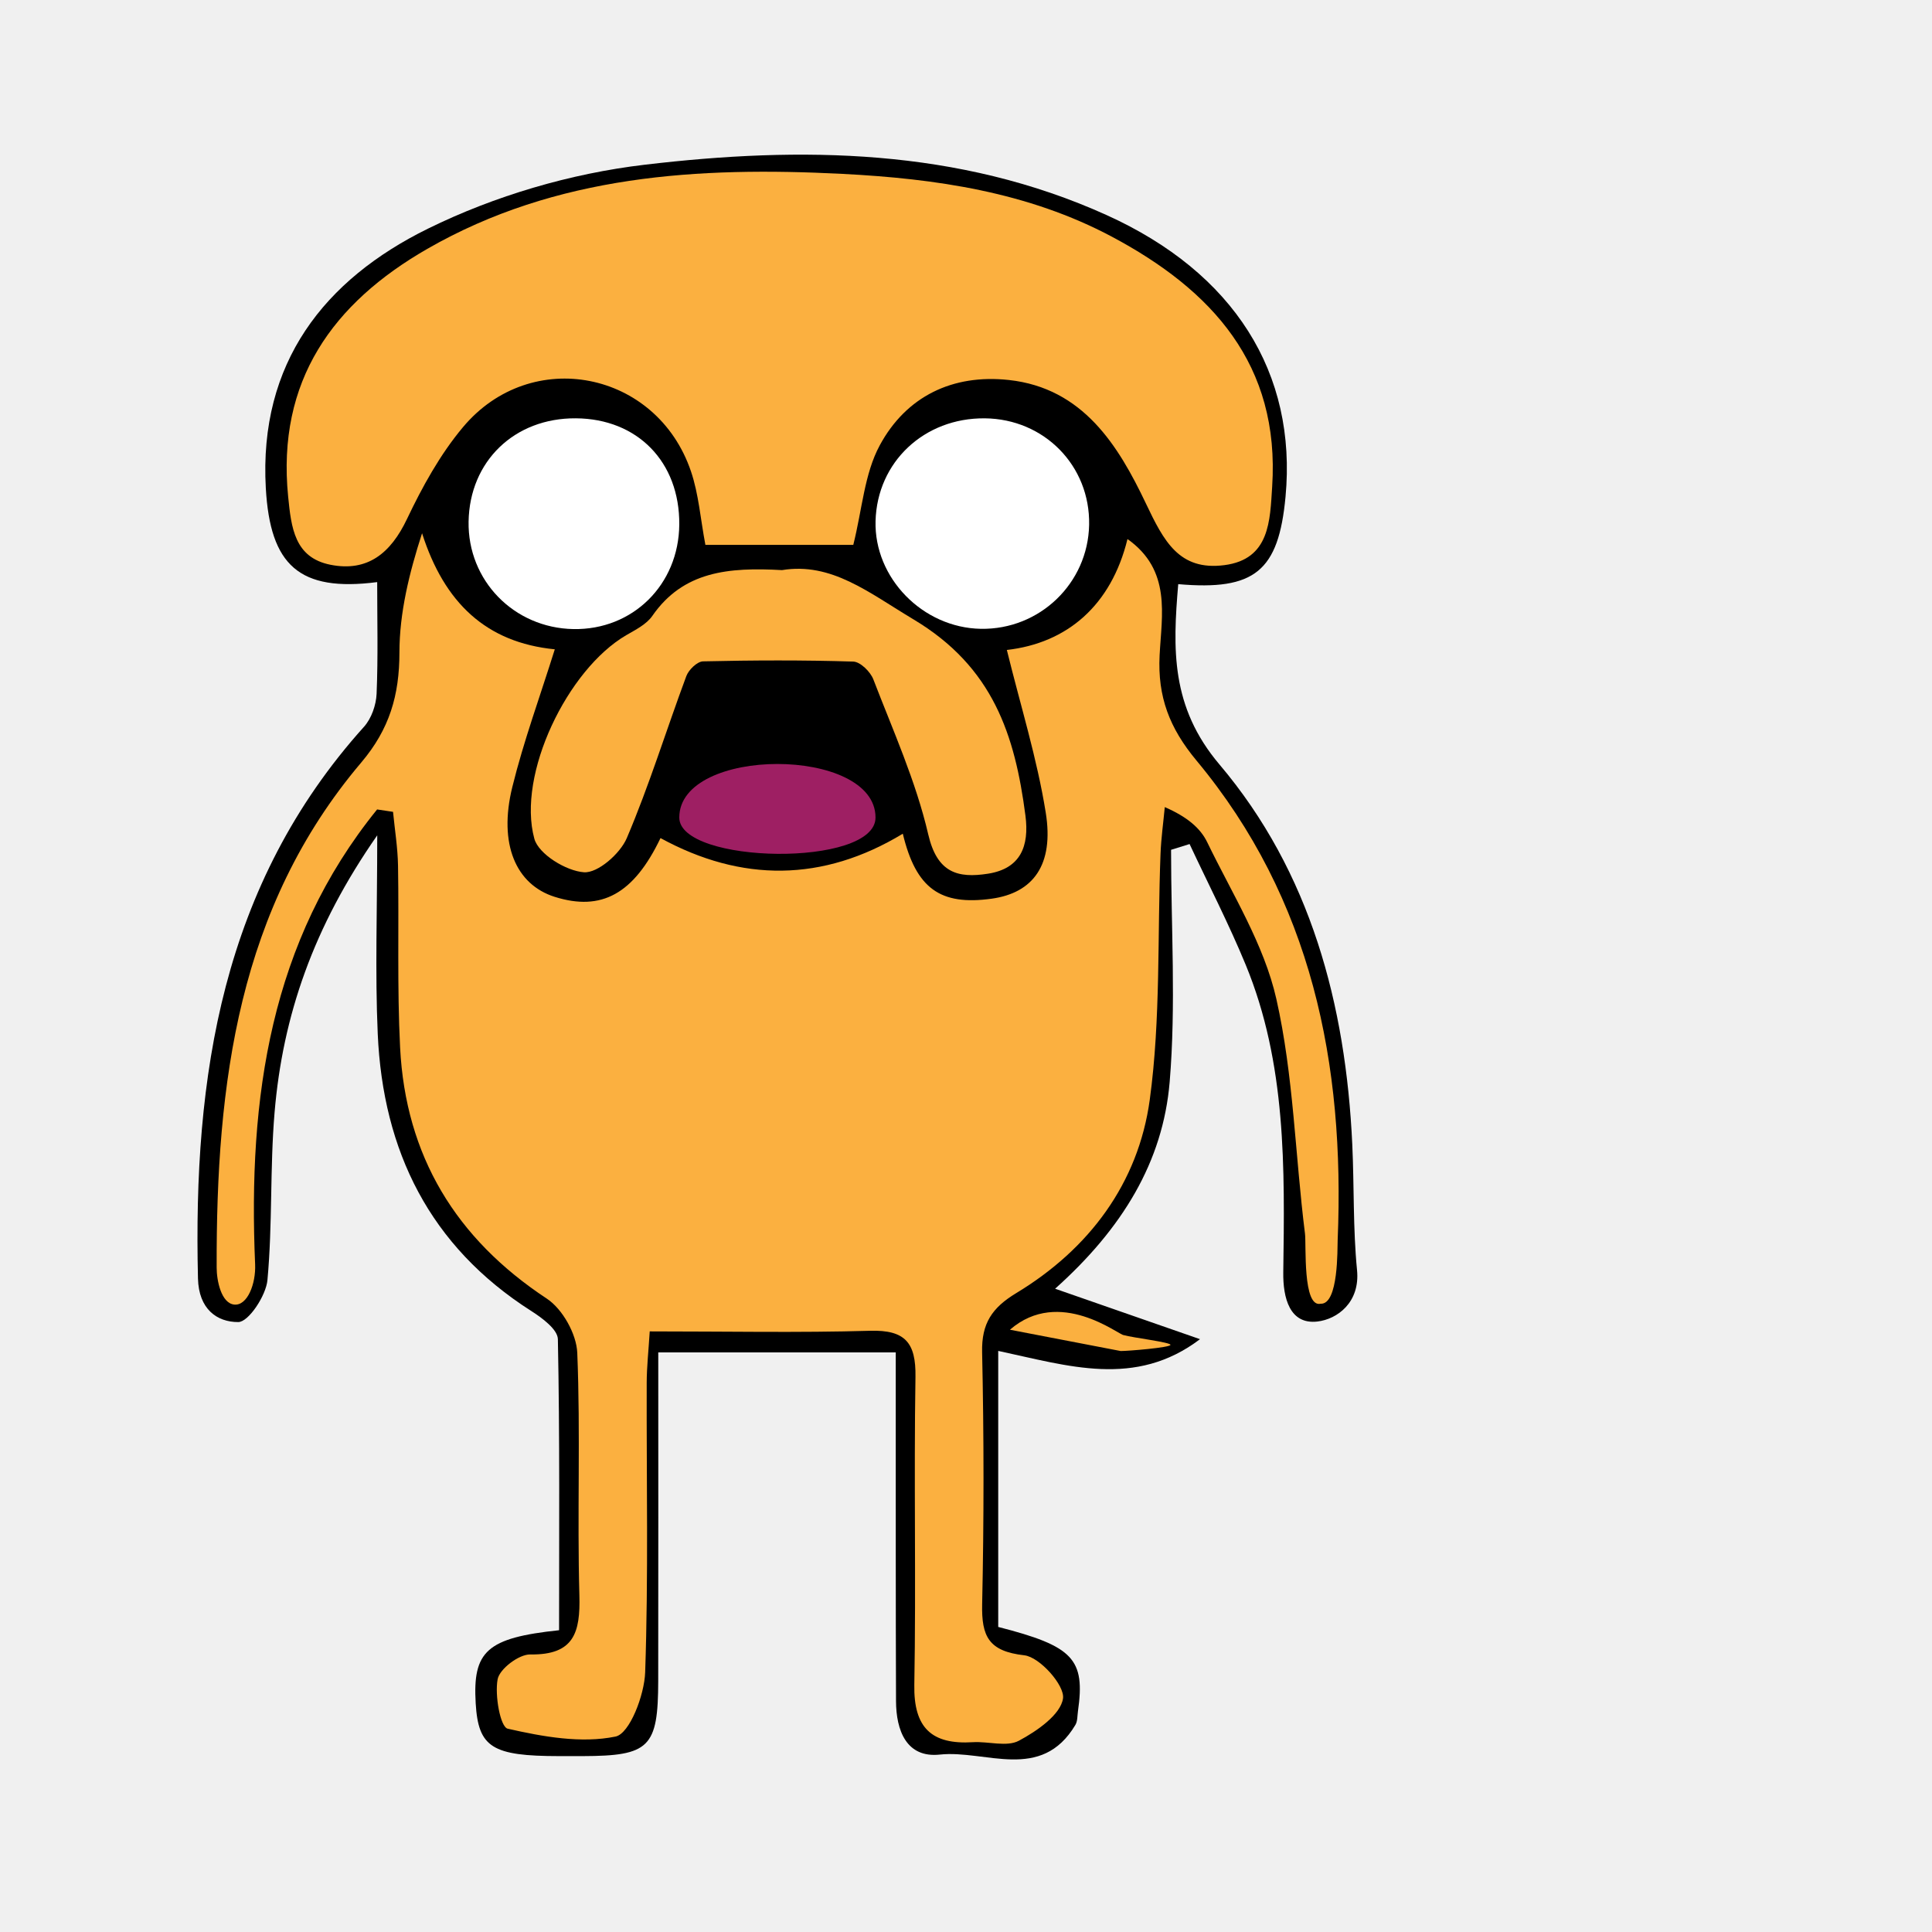
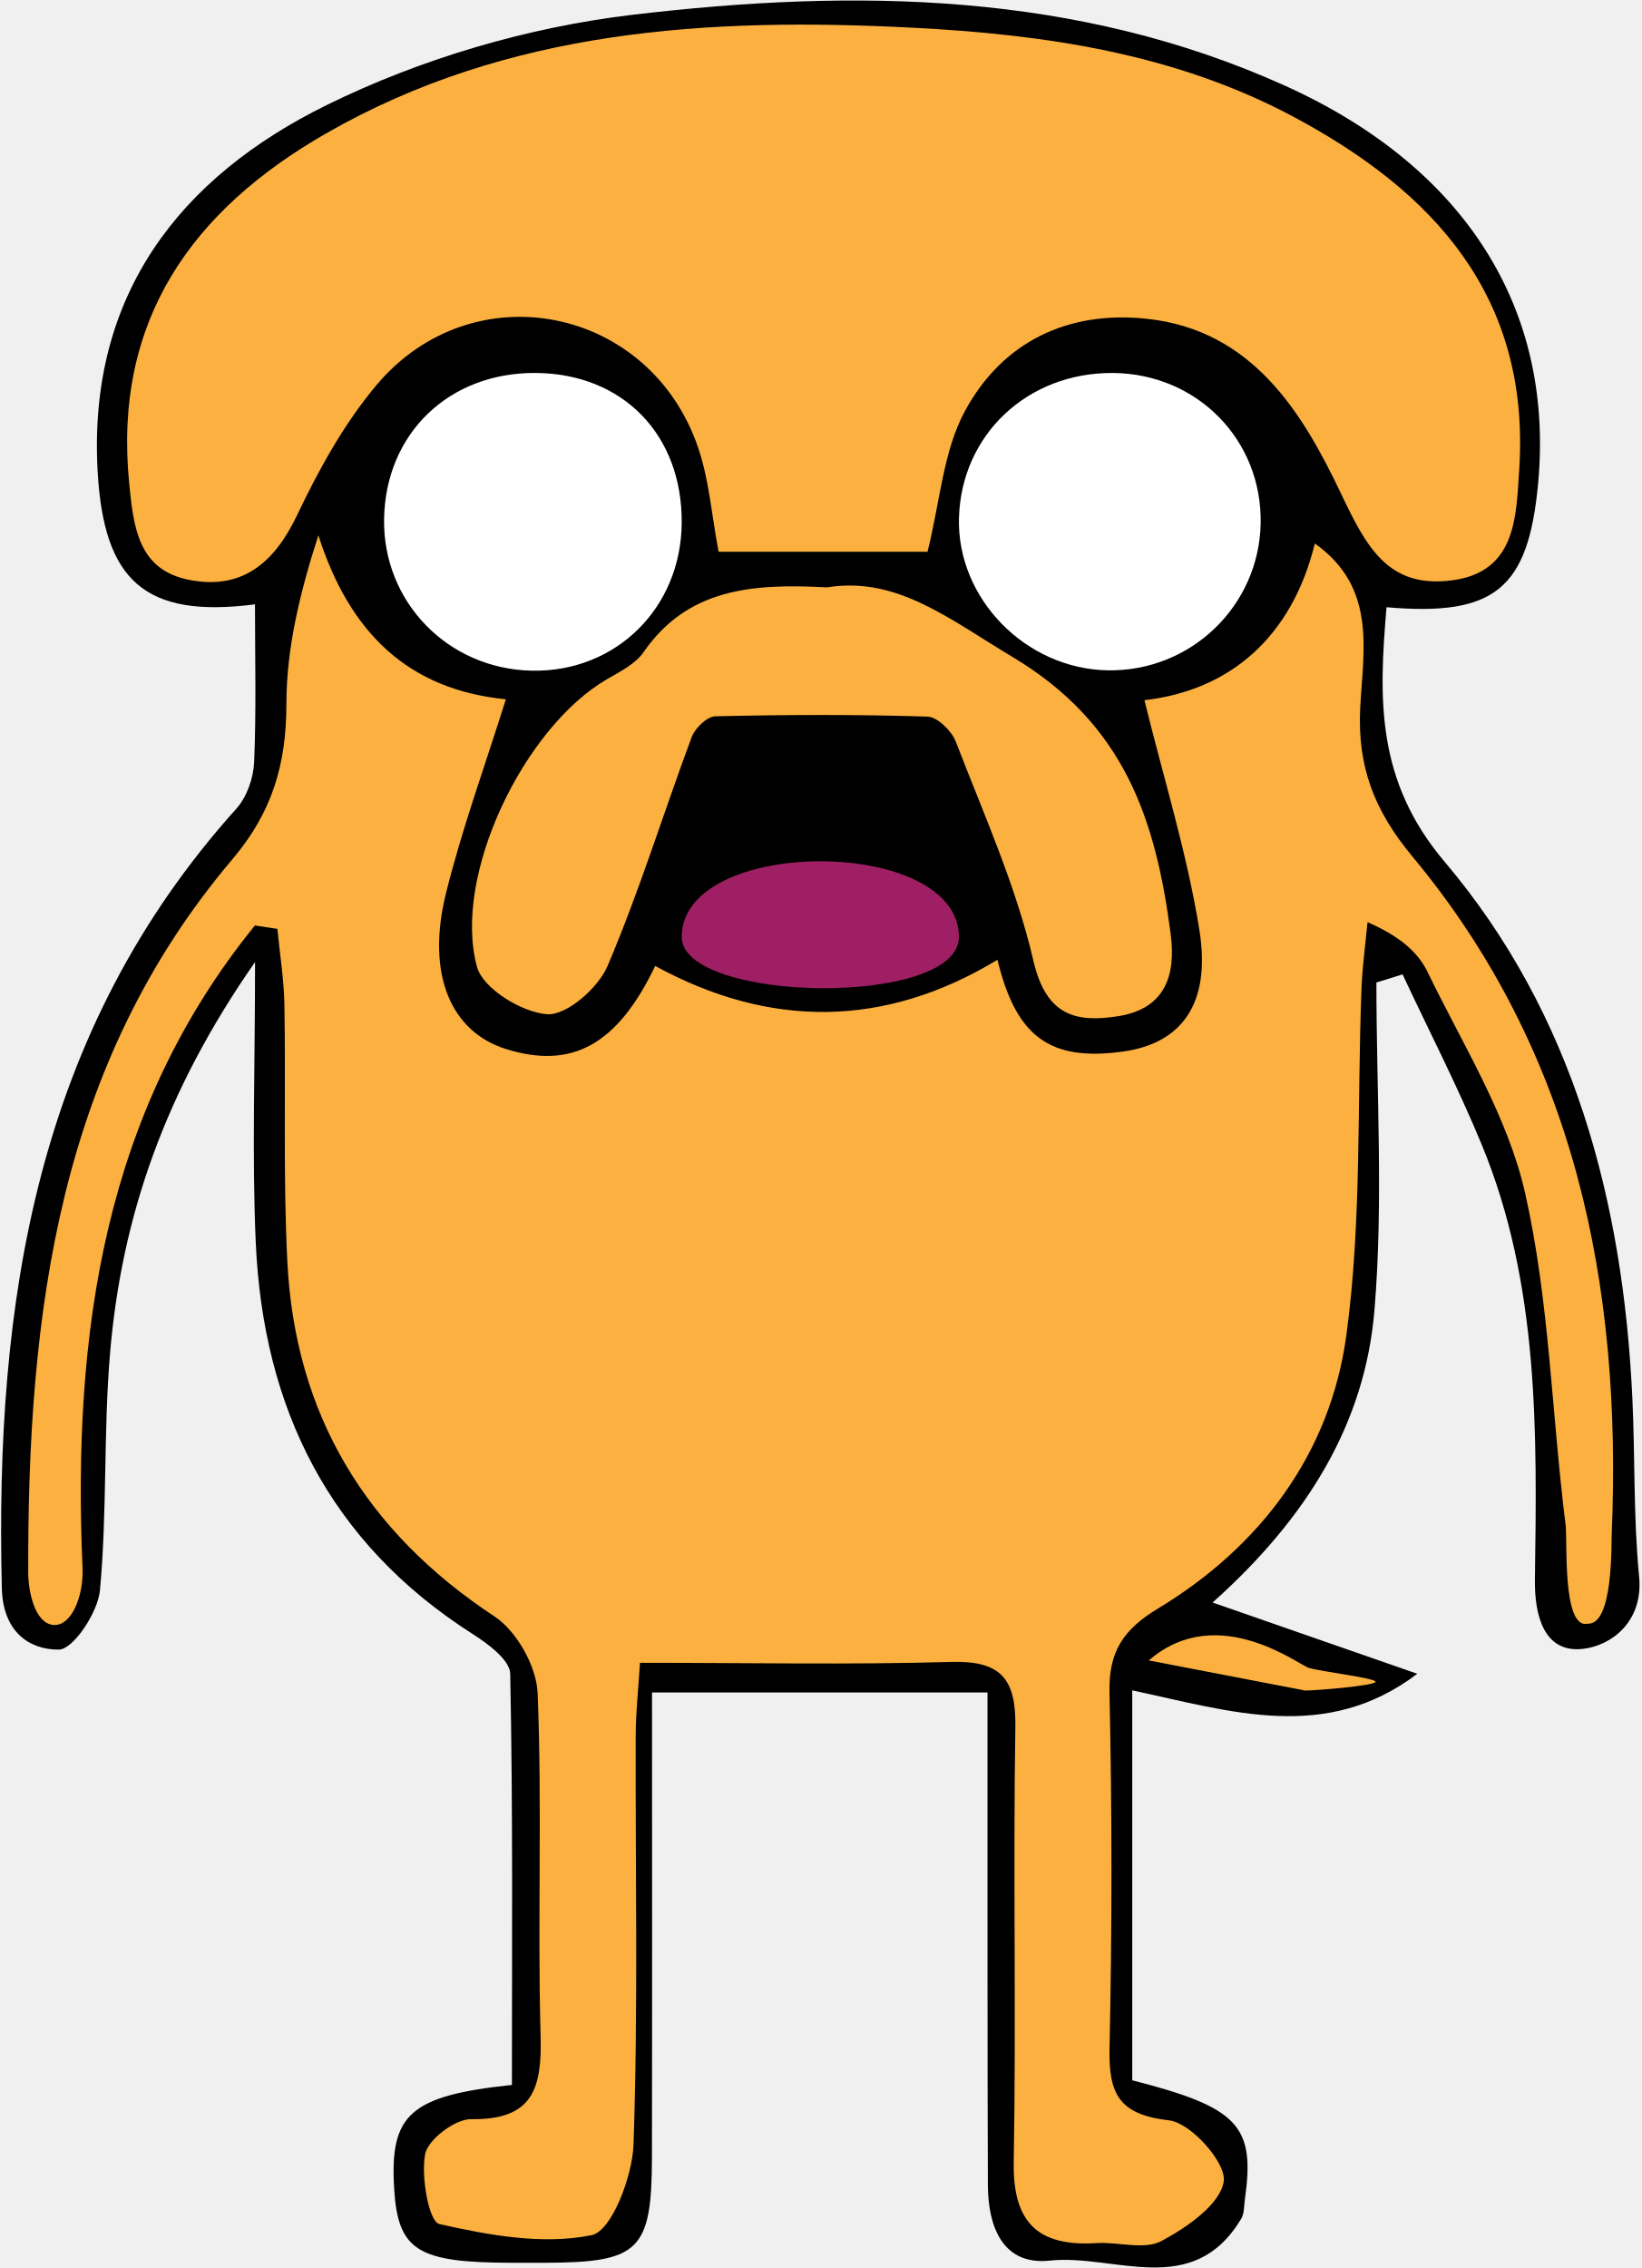
- <svg xmlns="http://www.w3.org/2000/svg" version="1.1" id="Layer_1" x="0px" y="0px" width="864px" height="864px" viewBox="0 0 864 864" enable-background="new 0 0 864 864" xml:space="preserve">
-   <path fill-rule="evenodd" clip-rule="evenodd" d="M523.704,380.041c0,34.61,2.251,69.408-0.62,103.773  c-2.994,35.775-21.184,65.631-51.234,92.508c22.733,7.92,43.102,15.01,64.799,22.562c-28.924,21.918-58.958,11.926-90.24,5.244  c0,42.277,0,82.803,0,123.449c33.55,8.588,38.999,14.299,35.654,37.709c-0.294,2.064-0.146,4.438-1.15,6.109  c-15.335,25.662-40.132,11.068-60.639,13.264c-14.911,1.59-19.527-10.801-19.568-23.934c-0.164-43.133-0.098-86.275-0.123-129.418  c0-8.246,0-16.502,0-26.51c-35.915,0-70.142,0-106.203,0c0,49.758,0.064,98.348-0.025,146.932  c-0.049,29.789-3.915,33.525-33.803,33.615c-3.482,0.008-6.957,0-10.44,0c-30.075-0.018-36.2-3.883-37.376-23.582  c-1.395-23.33,4.952-29.301,37.286-32.719c0-43.158,0.343-86.676-0.538-130.176c-0.09-4.324-7.031-9.488-11.877-12.57  c-45.426-28.941-66.357-71.562-68.682-123.971c-1.224-27.48-0.221-55.067-0.221-88.764c-28.598,40.973-42.277,80.788-45.915,123.946  c-2.104,24.895-0.881,50.084-3.189,74.955c-0.645,6.973-8.45,18.744-13.019,18.768c-9.593,0.059-17.717-5.863-18.043-19.453  c-2.187-90.494,10.693-176.11,74.261-246.782c3.319-3.695,5.408-9.715,5.62-14.756c0.693-16.559,0.262-33.158,0.262-49.921  c-34.97,4.502-47.85-7.594-49.807-41.984c-3.197-56.153,26.281-93.333,72.531-116.09c29.871-14.699,63.796-24.667,96.881-28.574  c70.02-8.287,140.332-7.472,206.649,22.538c56.984,25.784,85.143,70.68,79.954,125.993c-3.115,33.167-13.703,42.025-47.979,39.031  c-2.446,28.908-3.417,54.831,18.443,80.648c40.776,48.167,56.479,107.362,59.391,169.903c0.873,18.736,0.302,37.594,2.129,56.225  c1.42,14.439-8.834,21.967-17.757,22.986c-12.334,1.412-15.393-10.521-15.229-22.008c0.652-46.607,1.428-93.355-16.819-137.566  c-7.554-18.312-16.674-35.989-25.083-53.958C529.227,378.32,526.461,379.184,523.704,380.041z" />
-   <g>
-     <path fill-rule="evenodd" clip-rule="evenodd" fill="#FFFFFF" d="M487.063,234.692c-0.497,26.167-22.138,46.968-48.419,46.519   c-25.989-0.448-47.784-22.758-47.091-48.216c0.718-26.396,21.747-46.16,48.836-45.916   C466.989,187.324,487.569,208.312,487.063,234.692z" />
-     <path fill-rule="evenodd" clip-rule="evenodd" fill="#FFFFFF" d="M257.518,187.071c27.611,0.18,46.471,19.544,46.258,47.482   c-0.204,26.918-20.816,47.262-47.384,46.772c-26.576-0.498-47.27-21.714-46.837-48.044   C209.996,206.249,230.086,186.884,257.518,187.071z" />
+ <svg xmlns="http://www.w3.org/2000/svg" width="741px" height="1024px" viewBox="0 0 741 1024" version="1.1">
+   <defs />
+   <g id="Page-1" stroke="none" stroke-width="1" fill="none" fill-rule="evenodd">
+     <g id="Group-2" transform="translate(-134, 0)">
+       <g id="jake" transform="translate(134.0613, 0)">
+         <path d="M621.394,443.602 C621.394,492.962 624.604,542.59 620.51,591.601 C616.24,642.623 590.297,685.203 547.441,723.534 C579.862,734.83 608.912,744.941 639.856,755.712 C598.605,786.971 555.771,772.721 511.157,763.191 L511.157,939.252 C559.006,951.5 566.777,959.645 562.006,993.032 C561.587,995.975 561.798,999.361 560.366,1001.744 C538.496,1038.343 503.131,1017.529 473.884,1020.661 C452.618,1022.929 446.035,1005.257 445.976,986.527 C445.742,925.011 445.836,863.483 445.801,801.953 L445.801,764.145 L294.336,764.145 C294.336,835.109 294.427,904.407 294.3,973.697 C294.23,1016.182 288.717,1021.51 246.091,1021.638 C241.125,1021.65 236.169,1021.638 231.202,1021.638 C188.309,1021.613 179.574,1016.1 177.896,988.006 C175.907,954.733 184.959,946.217 231.073,941.343 C231.073,879.791 231.562,817.727 230.306,755.688 C230.178,749.521 220.278,742.156 213.367,737.761 C148.581,696.485 118.73,635.7 115.414,560.955 C113.668,521.764 115.099,482.42 115.099,434.361 C74.313,492.796 54.804,549.58 49.616,611.131 C46.615,646.636 48.359,682.56 45.067,718.031 C44.148,727.976 33.016,744.763 26.5,744.797 C12.819,744.882 1.232,736.436 0.767,717.054 C-2.352,587.993 16.017,465.889 106.677,365.097 C111.411,359.828 114.39,351.242 114.692,344.053 C115.681,320.436 115.066,296.763 115.066,272.856 C65.192,279.277 46.823,262.026 44.032,212.979 C39.472,132.895 81.514,79.869 147.475,47.413 C190.076,26.45 238.459,12.234 285.645,6.662 C385.506,-5.157 485.784,-3.995 580.364,38.805 C661.634,75.578 701.794,139.608 694.393,218.494 C689.951,265.796 674.85,278.43 625.966,274.16 C622.478,315.388 621.093,352.359 652.269,389.178 C710.424,457.873 732.819,542.296 736.972,631.491 C738.217,658.212 737.403,685.107 740.008,711.679 C742.033,732.271 727.409,743.008 714.684,744.461 C697.093,746.475 692.73,729.456 692.964,713.073 C693.894,646.603 695.001,579.932 668.977,516.879 C658.204,490.763 645.197,465.552 633.204,439.925 C629.271,441.147 625.326,442.379 621.394,443.602 L621.394,443.602 Z" id="Shape" fill="#000000" />
+         <g id="Group" transform="translate(172.5682, 168.2897)" fill="#FFFFFF">
+           <path d="M396.569,68.018 C395.86,105.337 364.996,135.003 327.515,134.362 C290.449,133.723 259.366,101.905 260.354,65.597 C261.378,27.952 291.369,-0.235 330.003,0.113 C367.94,0.462 397.291,30.395 396.569,68.018 L396.569,68.018 Z" id="Shape" />
+           <path d="M69.196,0.101 C108.574,0.358 135.472,27.975 135.168,67.819 C134.877,106.209 105.481,135.224 67.59,134.525 C29.687,133.815 0.174,103.557 0.792,66.005 C1.42,27.453 30.073,-0.165 69.196,0.101 L69.196,0.101 Z" id="Shape" />
+         </g>
+         <g id="Group" transform="translate(11.40947, 9.983287)" fill="#FBB040">
+           <path d="M103.609,407.874 C35.519,491.879 21.187,591.543 25.805,698.069 C26.317,710.401 20.904,724.477 12.513,723.664 C4.144,722.856 1.265,708.236 1.271,700.045 C0.946,582.351 14.998,470.565 93.489,377.929 C111.52,356.651 117.826,334.991 117.838,307.849 C117.838,282.453 124.097,257.058 132.276,231.709 C146.445,276.055 173.132,301.415 216.931,305.744 C207.543,335.746 197.039,364.306 189.814,393.681 C180.901,429.919 192.117,455.827 216.895,463.621 C246.688,472.985 267.257,461.841 284.357,426.138 C336.056,454.361 387.893,454.221 438.894,423.357 C447.328,458.35 462.801,469.331 495.595,464.783 C522.003,461.119 535.428,443.274 530.053,409.851 C524.515,375.323 513.952,341.598 505.25,306.152 C543.628,301.778 571.781,277.871 582.192,235.409 C610.311,255.325 603.993,283.769 602.678,309.617 C601.352,335.968 608.938,355.93 626.143,376.602 C699.875,465.19 720.896,570.402 716.244,682.536 C716.023,687.911 716.858,723.663 705.425,723.121 C693.786,725.826 696.293,685.385 695.397,678.359 C689.104,628.464 688.149,577.475 677.132,528.719 C669.268,493.842 648.956,461.653 633.054,428.799 C628.656,419.713 620.199,412.582 605.984,406.37 C605.053,416.246 603.668,426.111 603.273,436.023 C601.215,488.397 603.46,541.341 596.399,593.016 C589.117,646.272 557.776,688.222 511.254,716.341 C495.829,725.671 489.07,735.606 489.476,754.022 C490.65,807.582 490.663,861.211 489.501,914.783 C489.057,935.281 493.618,944.785 516.407,947.357 C526.226,948.474 542.269,966.54 541.07,974.847 C539.594,985.212 524.446,995.693 512.918,1001.847 C505.181,1005.966 493.457,1002.162 483.568,1002.778 C457.369,1004.407 445.747,993.692 446.236,966.225 C447.388,900.742 445.911,835.223 446.969,769.727 C447.318,747.961 440.384,739.736 418.06,740.376 C372.515,741.691 326.89,740.771 277.483,740.771 C276.75,752.811 275.586,763.211 275.552,773.601 C275.378,835.14 276.668,896.717 274.575,958.176 C274.085,972.729 264.685,997.335 255.671,999.184 C233.8,1003.674 209.324,999.276 186.883,994.159 C182.194,993.089 178.554,972.893 180.472,962.644 C181.717,956.014 194.048,946.694 201.272,946.811 C229.215,947.253 233.264,932.85 232.612,909.154 C231.182,857.583 233.381,805.897 231.263,754.383 C230.762,742.389 221.829,726.451 211.813,719.855 C153.761,681.569 121.77,628.812 118.269,559.722 C116.314,521.11 117.606,482.337 116.943,443.656 C116.745,432.221 114.872,420.82 113.767,409.396 C110.379,408.898 106.994,408.386 103.609,407.874 L103.609,407.874 Z" id="Shape" />
+           <path d="M407.31,239.144 L312.986,239.144 C309.846,222.602 308.717,206.768 303.773,192.215 C281.995,128.081 201.863,112.189 158.413,164.004 C143.825,181.385 132.448,202.057 122.64,222.672 C112.309,244.391 97.547,256.536 73.851,251.814 C50.945,247.242 48.851,228.234 46.862,208.293 C39.521,134.456 75.434,84.886 135.659,50.311 C217.872,3.103 308.74,-2.168 400.388,2.51 C459.73,5.546 518.7,14.027 572.329,42.622 C636.034,76.568 679.565,124.078 674.469,202.057 C673.063,223.569 673.073,248.311 643.979,252.058 C615.105,255.78 605.368,236.727 593.897,212.633 C576.436,175.965 553.926,139.121 506.519,133.969 C470.606,130.059 441.057,144.438 424.201,175.616 C414.383,193.75 412.999,216.459 407.31,239.144 L407.31,239.144 Z" id="Shape" />
+           <path d="M361.834,255.221 C393.419,250.08 416.988,269.473 445.769,286.69 C496.445,317.018 510.417,360.364 517.106,411.795 C519.653,431.339 513.964,445.601 493.269,448.847 C473.981,451.872 460.811,448.382 455.111,423.776 C447.258,389.912 432.659,357.56 420.094,324.893 C418.221,320.019 411.788,313.702 407.297,313.562 C375.386,312.562 343.418,312.689 311.484,313.422 C307.762,313.515 302.33,318.773 300.828,322.811 C288.019,357.222 277.224,392.449 262.846,426.162 C258.623,436.074 244.407,448.533 235.577,447.94 C224.188,447.171 206.576,436.377 203.887,426.546 C192.673,385.492 225.049,318.542 262.485,296.74 C268.453,293.262 275.398,289.819 279.121,284.444 C298.841,255.93 327.75,253.324 361.834,255.221 L361.834,255.221 Z" id="Shape" />
+           <path d="M577.867,753.292 C555.879,749.057 533.881,744.834 507.218,739.705 C538.872,712.216 576.847,743.27 579.809,743.149 C585.299,744.76 609.923,747.711 609.607,749.375 C609.279,751.09 582.809,753.292 577.867,753.292 L577.867,753.292 Z" id="Shape" />
+         </g>
+         <path d="M307.739,423.022 C307.739,452.734 432.9,455.037 432.9,423.022 C432.901,377.464 307.739,377.464 307.739,423.022 L307.739,423.022 Z" id="Shape" fill="#9E1F63" />
+       </g>
+       <rect id="Rectangle" x="0" y="0" width="1024" height="1024" />
+     </g>
  </g>
-   <g>
-     <path fill-rule="evenodd" clip-rule="evenodd" fill="#FBB040" d="M168.648,361.99c-47.743,58.902-57.792,128.783-54.554,203.476   c0.359,8.647-3.437,18.517-9.32,17.947c-5.868-0.567-7.887-10.818-7.883-16.561c-0.228-82.524,9.625-160.905,64.661-225.859   c12.643-14.919,17.064-30.107,17.073-49.138c0-17.807,4.388-35.613,10.123-53.387c9.935,31.094,28.647,48.876,59.358,51.911   c-6.583,21.037-13.948,41.062-19.014,61.659c-6.249,25.409,1.615,43.575,18.989,49.04c20.89,6.566,35.312-1.248,47.302-26.282   c36.25,19.789,72.597,19.691,108.357-1.95c5.914,24.536,16.763,32.236,39.757,29.047c18.517-2.569,27.93-15.082,24.161-38.517   c-3.883-24.21-11.289-47.857-17.391-72.711c26.91-3.067,46.65-19.83,53.95-49.603c19.716,13.965,15.286,33.909,14.364,52.033   c-0.93,18.476,4.389,32.473,16.453,46.968c51.699,62.115,66.438,135.887,63.176,214.512c-0.155,3.769,0.431,28.837-7.586,28.457   c-8.161,1.897-6.403-26.459-7.031-31.386c-4.413-34.985-5.082-70.737-12.807-104.923c-5.514-24.455-19.756-47.025-30.906-70.061   c-3.084-6.371-9.014-11.371-18.981-15.727c-0.653,6.925-1.624,13.842-1.901,20.792c-1.443,36.723,0.131,73.846-4.82,110.079   c-5.106,37.342-27.081,66.756-59.701,86.472c-10.816,6.542-15.555,13.508-15.27,26.421c0.823,37.555,0.832,75.158,0.017,112.721   c-0.311,14.373,2.887,21.037,18.866,22.84c6.885,0.783,18.134,13.451,17.293,19.275c-1.035,7.268-11.656,14.617-19.739,18.932   c-5.425,2.888-13.646,0.221-20.58,0.653c-18.37,1.142-26.519-6.371-26.176-25.63c0.808-45.915-0.228-91.855,0.514-137.779   c0.245-15.262-4.617-21.029-20.27-20.58c-31.935,0.922-63.926,0.277-98.569,0.277c-0.514,8.442-1.33,15.734-1.354,23.019   c-0.122,43.15,0.783,86.326-0.685,129.419c-0.343,10.204-6.934,27.457-13.255,28.754c-15.335,3.148-32.497,0.064-48.232-3.524   c-3.288-0.75-5.84-14.911-4.495-22.097c0.873-4.649,9.519-11.184,14.584-11.102c19.593,0.31,22.432-9.789,21.975-26.404   c-1.003-36.16,0.539-72.401-0.946-108.521c-0.351-8.41-6.615-19.585-13.638-24.21c-40.704-26.845-63.135-63.837-65.59-112.281   c-1.371-27.073-0.465-54.26-0.93-81.382c-0.139-8.018-1.452-16.012-2.227-24.022C173.395,362.708,171.021,362.349,168.648,361.99z" />
-     <path fill-rule="evenodd" clip-rule="evenodd" fill="#FBB040" d="M381.594,243.681c-21.412,0-43.469,0-66.137,0   c-2.202-11.599-2.993-22.701-6.46-32.905c-15.27-44.969-71.456-56.112-101.922-19.781c-10.229,12.187-18.206,26.682-25.083,41.136   c-7.244,15.229-17.595,23.745-34.21,20.434c-16.061-3.206-17.529-16.534-18.924-30.516c-5.147-51.772,20.034-86.529,62.262-110.772   C248.766,78.176,312.48,74.48,376.741,77.76c41.609,2.129,82.957,8.075,120.56,28.125c44.668,23.802,75.191,57.115,71.618,111.792   c-0.986,15.083-0.979,32.432-21.379,35.059c-20.246,2.61-27.073-10.75-35.116-27.644c-12.243-25.71-28.027-51.544-61.267-55.157   c-25.181-2.741-45.9,7.341-57.719,29.202C386.554,211.852,385.583,227.775,381.594,243.681z" />
-     <path fill-rule="evenodd" clip-rule="evenodd" fill="#FBB040" d="M349.708,254.954c22.146-3.605,38.672,9.993,58.853,22.065   c35.532,21.265,45.329,51.658,50.019,87.72c1.786,13.704-2.203,23.704-16.714,25.98c-13.524,2.121-22.758-0.326-26.755-17.579   c-5.506-23.745-15.743-46.429-24.553-69.334c-1.313-3.418-5.824-7.847-8.973-7.945c-22.375-0.701-44.79-0.612-67.181-0.098   c-2.61,0.065-6.419,3.752-7.472,6.583c-8.981,24.128-16.55,48.828-26.632,72.467c-2.961,6.95-12.929,15.686-19.12,15.27   c-7.986-0.539-20.335-8.108-22.22-15.001c-7.863-28.786,14.838-75.729,41.087-91.016c4.185-2.439,9.054-4.853,11.665-8.622   C305.539,255.451,325.809,253.624,349.708,254.954z" />
-     <path fill-rule="evenodd" clip-rule="evenodd" fill="#FBB040" d="M501.184,604.187c-15.417-2.969-30.842-5.93-49.537-9.527   c22.195-19.274,48.822,2.5,50.899,2.415c3.849,1.13,21.115,3.199,20.893,4.366C523.209,602.643,504.649,604.187,501.184,604.187z" />
-   </g>
-   <path fill-rule="evenodd" clip-rule="evenodd" fill="#9E1F63" d="M303.778,365.611c0,20.833,87.759,22.448,87.759,0  C391.538,333.667,303.778,333.667,303.778,365.611z" />
</svg>
